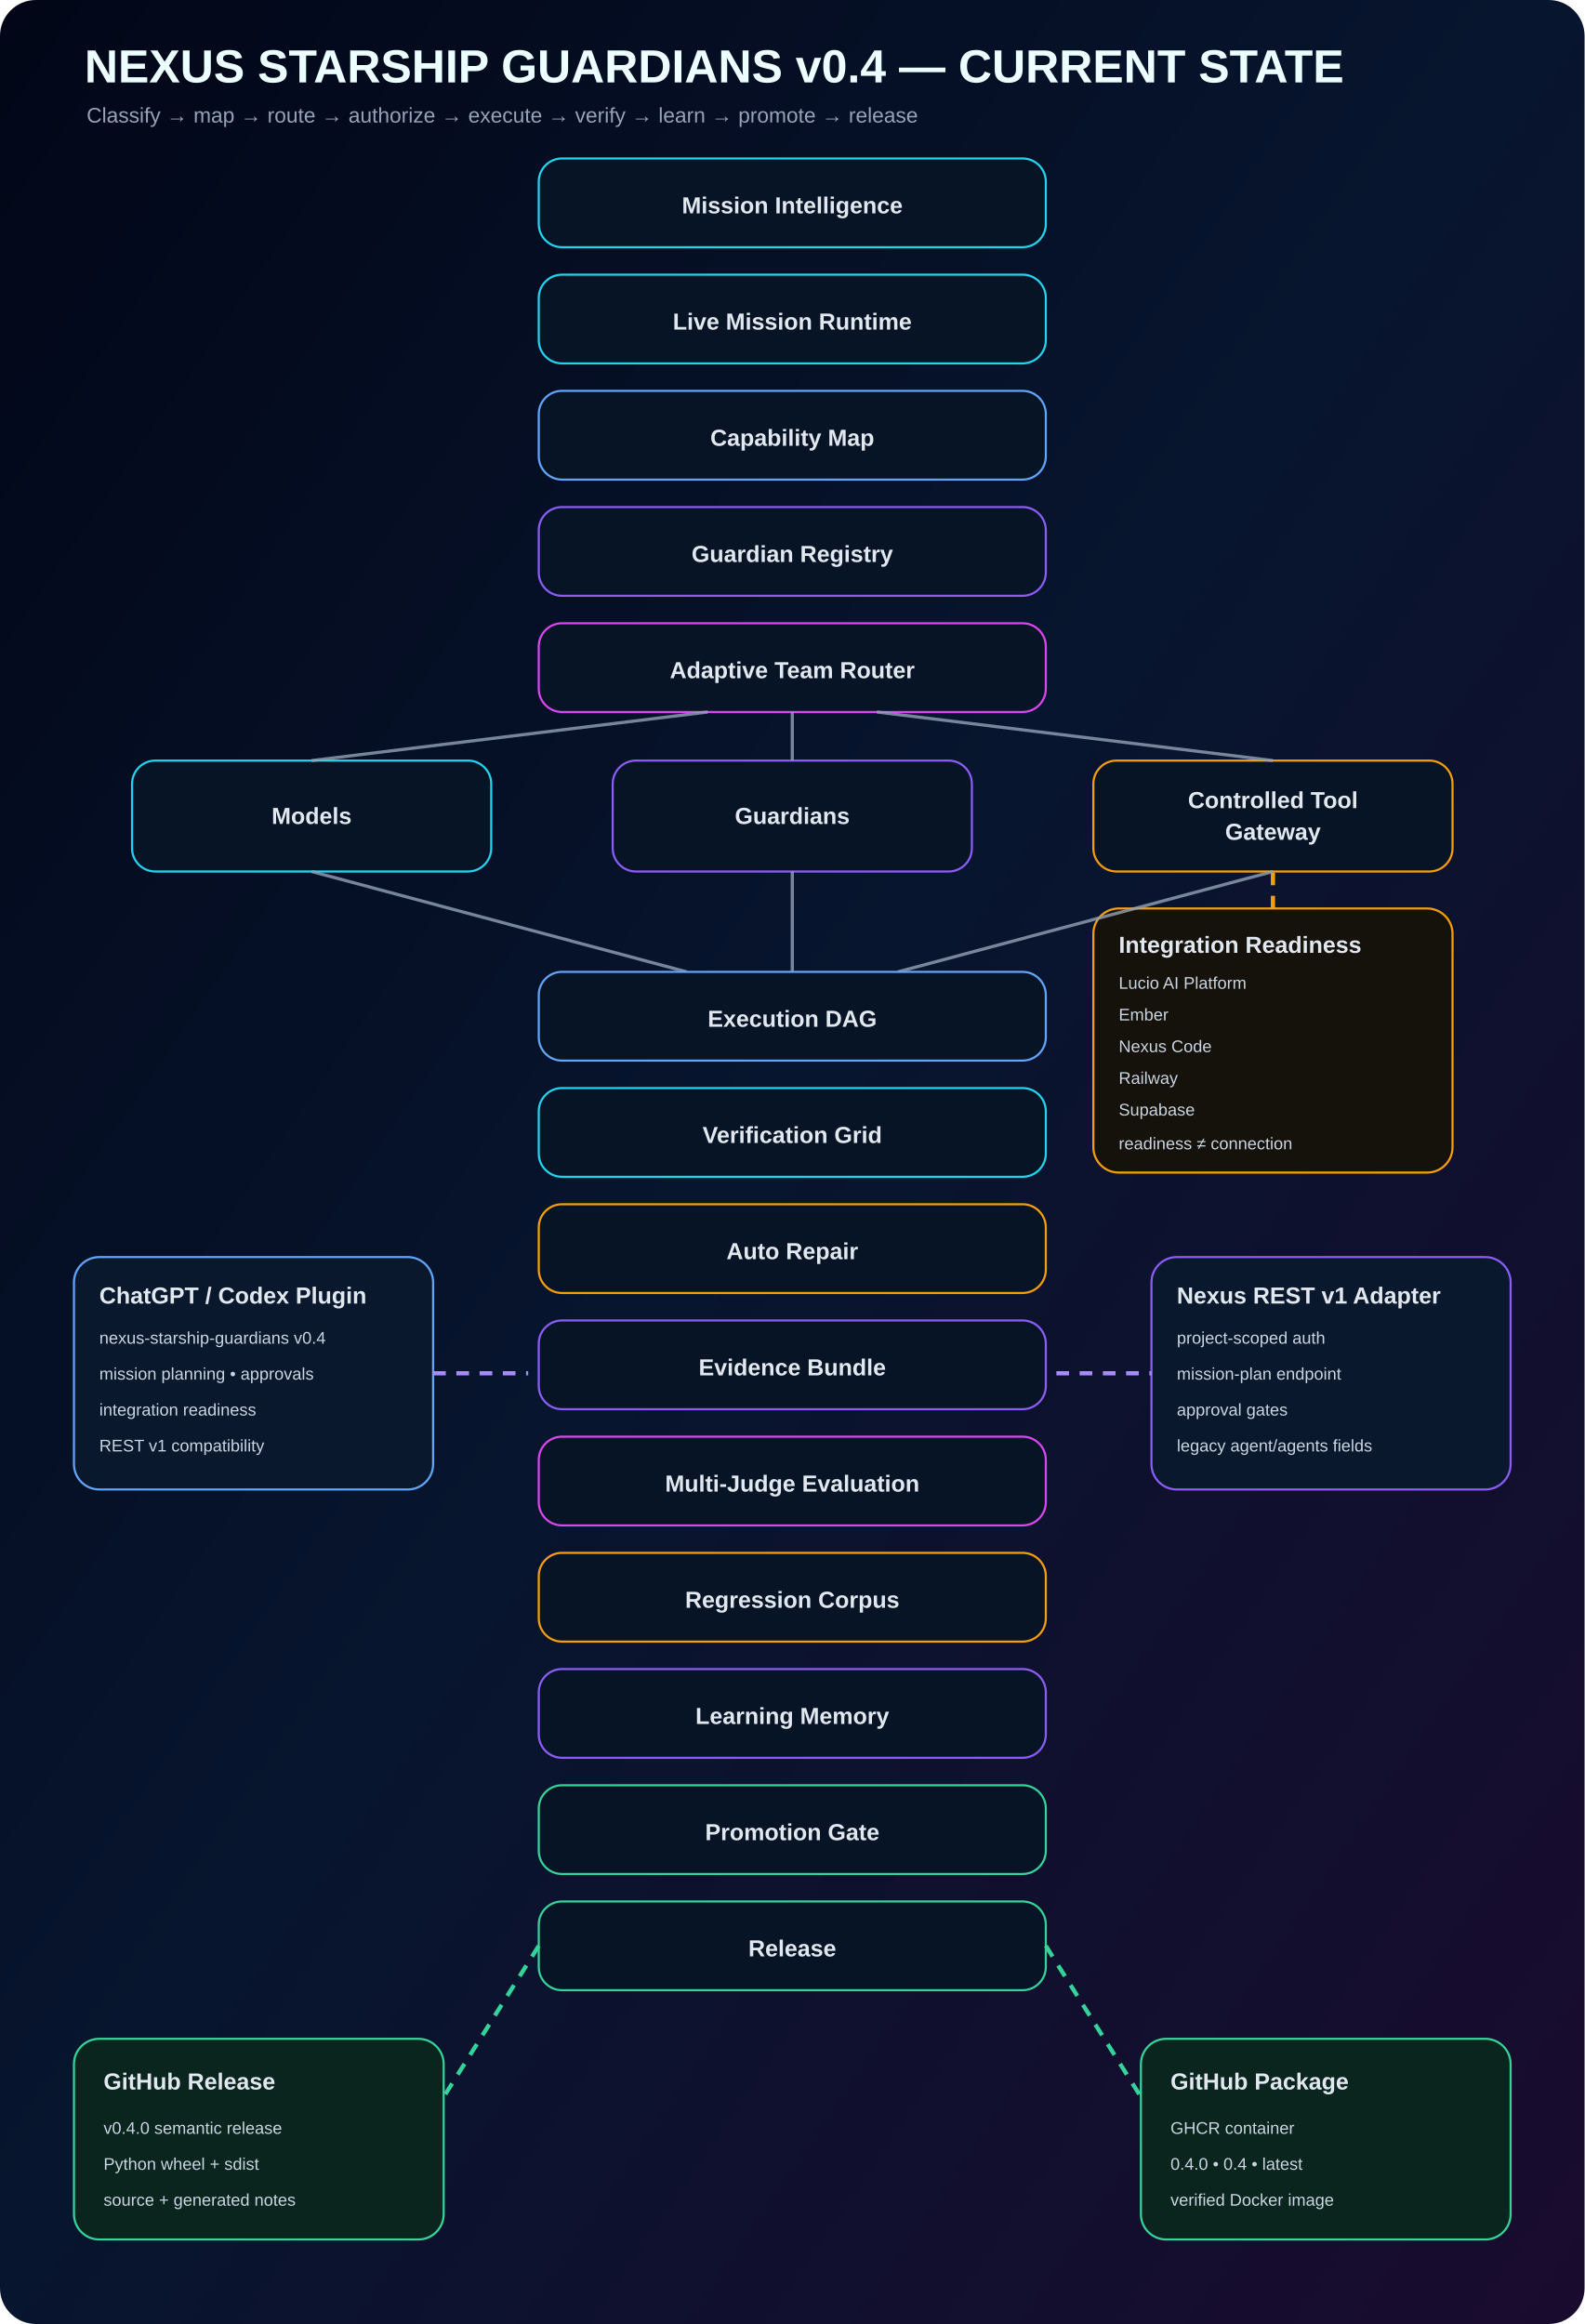
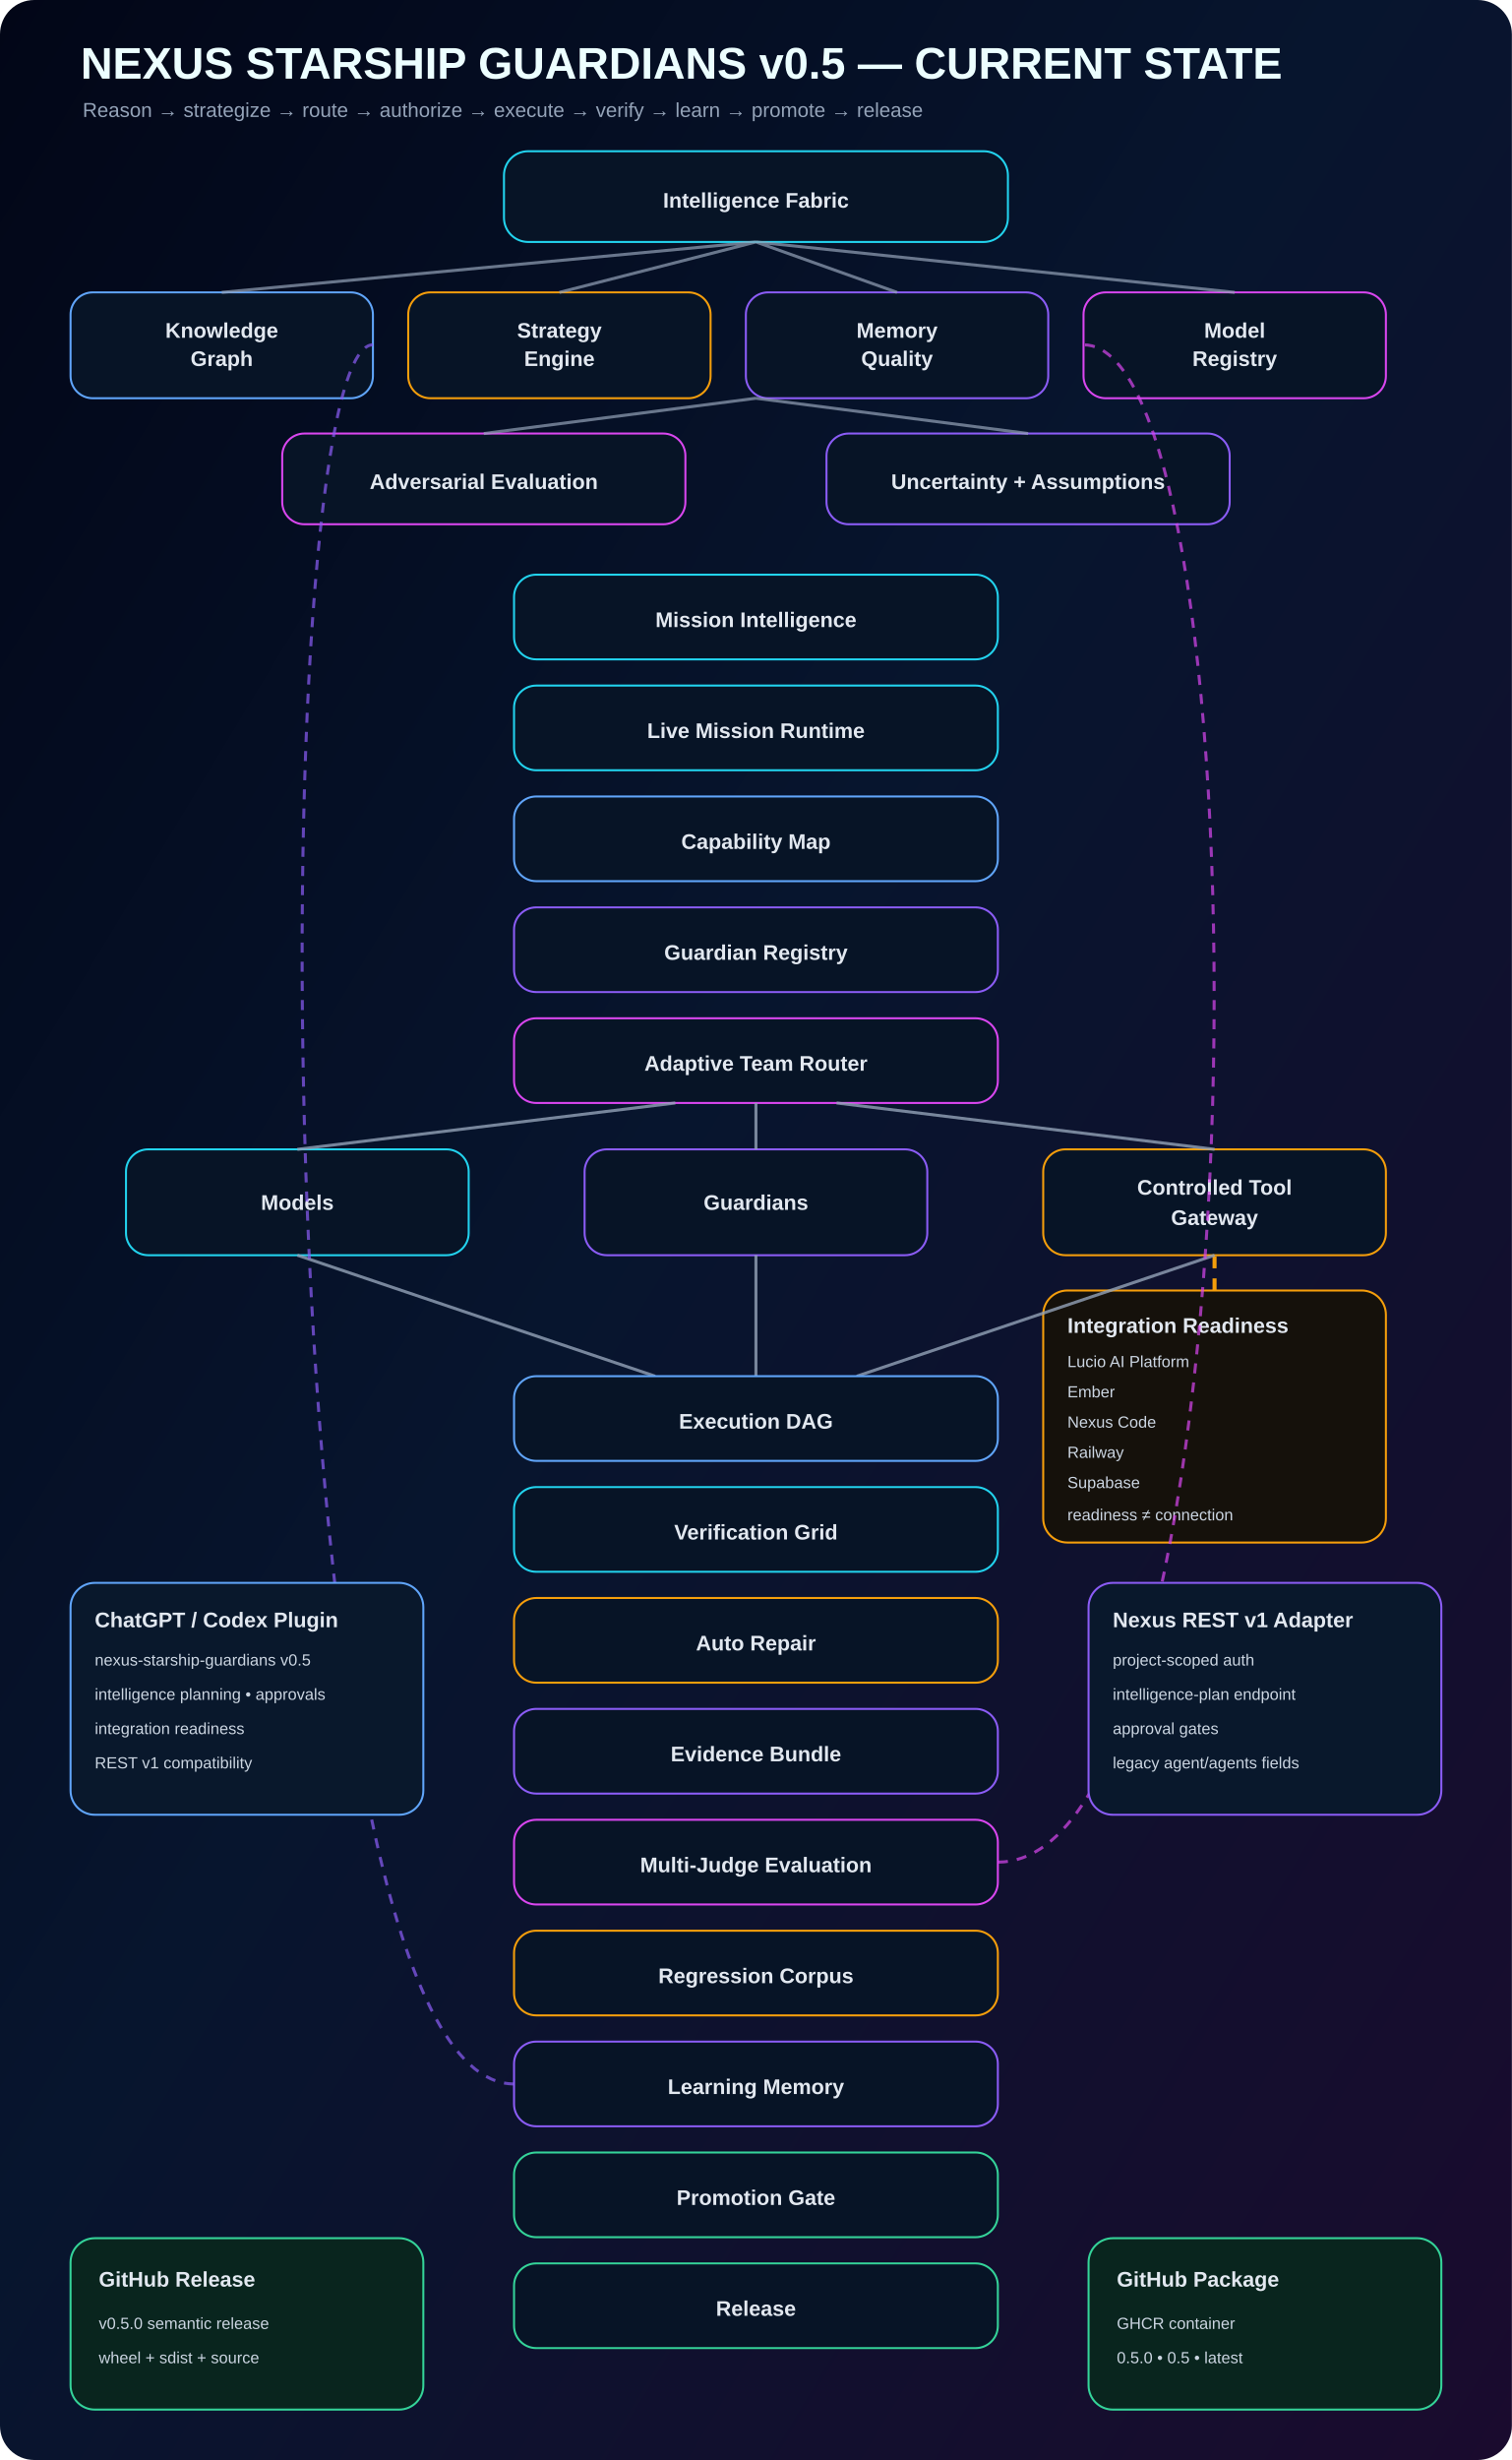
- <svg xmlns="http://www.w3.org/2000/svg" width="1500" height="2200" viewBox="0 0 1500 2200" role="img" aria-labelledby="title desc">
+ <svg xmlns="http://www.w3.org/2000/svg" width="1500" height="2440" viewBox="0 0 1500 2440" role="img" aria-labelledby="title desc">
  <defs>
    <linearGradient id="bg" x1="0" y1="0" x2="1" y2="1">
      <stop stop-color="#020617" />
-       <stop offset=".48" stop-color="#07152e" />
+       <stop offset=".45" stop-color="#07152e" />
      <stop offset="1" stop-color="#1a0b2e" />
    </linearGradient>
    <linearGradient id="flow" x1="0" y1="0" x2="0" y2="1">
      <stop stop-color="#22d3ee" />
-       <stop offset=".45" stop-color="#8b5cf6" />
-       <stop offset=".75" stop-color="#f59e0b" />
+       <stop offset=".3" stop-color="#60a5fa" />
+       <stop offset=".55" stop-color="#8b5cf6" />
+       <stop offset=".78" stop-color="#f59e0b" />
      <stop offset="1" stop-color="#34d399" />
    </linearGradient>
    <filter id="glow">
      <feGaussianBlur stdDeviation="5" result="b" />
      <feMerge>
        <feMergeNode in="b" />
        <feMergeNode in="SourceGraphic" />
      </feMerge>
    </filter>
    <style>
-       .title{font:800 44px Arial,Helvetica,sans-serif;fill:#ecfeff}.sub{font:20px Arial,Helvetica,sans-serif;fill:#94a3b8}.label{font:700 22px Arial,Helvetica,sans-serif;fill:#e2e8f0}.small{font:16px Arial,Helvetica,sans-serif;fill:#cbd5e1}.box{fill:#071426;stroke-width:2}.cyan{stroke:#22d3ee}.blue{stroke:#60a5fa}.violet{stroke:#8b5cf6}.pink{stroke:#d946ef}.amber{stroke:#f59e0b}.green{stroke:#34d399}
+       .title{font:800 44px Arial,Helvetica,sans-serif;fill:#ecfeff}.sub{font:20px Arial,Helvetica,sans-serif;fill:#94a3b8}.label{font:700 21px Arial,Helvetica,sans-serif;fill:#e2e8f0}.small{font:16px Arial,Helvetica,sans-serif;fill:#cbd5e1}.box{fill:#071426;stroke-width:2}.cyan{stroke:#22d3ee}.blue{stroke:#60a5fa}.violet{stroke:#8b5cf6}.pink{stroke:#d946ef}.amber{stroke:#f59e0b}.green{stroke:#34d399}
    </style>
  </defs>
-   <rect width="1500" height="2200" rx="34" fill="url(#bg)" />
-   <text x="80" y="78" class="title">NEXUS STARSHIP GUARDIANS v0.4 — CURRENT STATE</text>
-   <text x="82" y="116" class="sub">Classify → map → route → authorize → execute → verify → learn → promote → release</text>
-   <path d="M750 165 V1870" stroke="url(#flow)" stroke-width="8" stroke-dasharray="20 18" opacity=".58" filter="url(#glow)">
-     <animate attributeName="stroke-dashoffset" values="0;-76" dur="2.6s" repeatCount="indefinite" />
+   <rect width="1500" height="2440" rx="34" fill="url(#bg)" />
+   <text x="80" y="78" class="title">NEXUS STARSHIP GUARDIANS v0.5 — CURRENT STATE</text>
+   <text x="82" y="116" class="sub">Reason → strategize → route → authorize → execute → verify → learn → promote → release</text>
+   <path d="M750 170 V2100" stroke="url(#flow)" stroke-width="8" stroke-dasharray="20 18" opacity=".55" filter="url(#glow)">
+     <animate attributeName="stroke-dashoffset" values="0;-76" dur="2.5s" repeatCount="indefinite" />
  </path>
  <g text-anchor="middle">
-     <g transform="translate(510 150)">
+     <g transform="translate(500 150)">
+       <rect class="box cyan" width="500" height="90" rx="24" />
+       <text x="250" y="56" class="label">Intelligence Fabric</text>
+     </g>
+   </g>
+   <g text-anchor="middle">
+     <g transform="translate(70 290)">
+       <rect class="box blue" width="300" height="105" rx="22" />
+       <text x="150" y="45" class="label">Knowledge</text>
+       <text x="150" y="73" class="label">Graph</text>
+     </g>
+     <g transform="translate(405 290)">
+       <rect class="box amber" width="300" height="105" rx="22" />
+       <text x="150" y="45" class="label">Strategy</text>
+       <text x="150" y="73" class="label">Engine</text>
+     </g>
+     <g transform="translate(740 290)">
+       <rect class="box violet" width="300" height="105" rx="22" />
+       <text x="150" y="45" class="label">Memory</text>
+       <text x="150" y="73" class="label">Quality</text>
+     </g>
+     <g transform="translate(1075 290)">
+       <rect class="box pink" width="300" height="105" rx="22" />
+       <text x="150" y="45" class="label">Model</text>
+       <text x="150" y="73" class="label">Registry</text>
+     </g>
+   </g>
+   <path d="M750 240 L220 290 M750 240 L555 290 M750 240 L890 290 M750 240 L1225 290" fill="none" stroke="#94a3b8" stroke-width="3" opacity=".7" />
+   <g text-anchor="middle">
+     <g transform="translate(280 430)">
+       <rect class="box pink" width="400" height="90" rx="22" />
+       <text x="200" y="55" class="label">Adversarial Evaluation</text>
+     </g>
+     <g transform="translate(820 430)">
+       <rect class="box violet" width="400" height="90" rx="22" />
+       <text x="200" y="55" class="label">Uncertainty + Assumptions</text>
+     </g>
+   </g>
+   <path d="M750 395 L480 430 M750 395 L1020 430" fill="none" stroke="#94a3b8" stroke-width="3" opacity=".7" />
+   <g text-anchor="middle">
+     <g transform="translate(510 570)">
      <rect class="box cyan" width="480" height="84" rx="22" />
      <text x="240" y="52" class="label">Mission Intelligence</text>
    </g>
-     <g transform="translate(510 260)">
+     <g transform="translate(510 680)">
      <rect class="box cyan" width="480" height="84" rx="22" />
      <text x="240" y="52" class="label">Live Mission Runtime</text>
    </g>
-     <g transform="translate(510 370)">
+     <g transform="translate(510 790)">
      <rect class="box blue" width="480" height="84" rx="22" />
      <text x="240" y="52" class="label">Capability Map</text>
    </g>
-     <g transform="translate(510 480)">
+     <g transform="translate(510 900)">
      <rect class="box violet" width="480" height="84" rx="22" />
      <text x="240" y="52" class="label">Guardian Registry</text>
    </g>
-     <g transform="translate(510 590)">
+     <g transform="translate(510 1010)">
      <rect class="box pink" width="480" height="84" rx="22" />
      <text x="240" y="52" class="label">Adaptive Team Router</text>
    </g>
  </g>
  <g text-anchor="middle">
-     <g transform="translate(125 720)">
+     <g transform="translate(125 1140)">
      <rect class="box cyan" width="340" height="105" rx="22" />
      <text x="170" y="60" class="label">Models</text>
    </g>
-     <g transform="translate(580 720)">
+     <g transform="translate(580 1140)">
      <rect class="box violet" width="340" height="105" rx="22" />
      <text x="170" y="60" class="label">Guardians</text>
    </g>
-     <g transform="translate(1035 720)">
+     <g transform="translate(1035 1140)">
      <rect class="box amber" width="340" height="105" rx="22" />
      <text x="170" y="45" class="label">Controlled Tool</text>
      <text x="170" y="75" class="label">Gateway</text>
    </g>
  </g>
-   <path d="M670 674 L295 720 M750 674 V720 M830 674 L1205 720" fill="none" stroke="#94a3b8" stroke-width="3" opacity=".8" />
-   <g transform="translate(1035 860)">
+   <path d="M670 1094 L295 1140 M750 1094 V1140 M830 1094 L1205 1140" fill="none" stroke="#94a3b8" stroke-width="3" opacity=".8" />
+   <g transform="translate(1035 1280)">
    <rect width="340" height="250" rx="24" fill="#15110b" stroke="#f59e0b" stroke-width="2" />
    <text x="24" y="42" class="label">Integration Readiness</text>
    <text x="24" y="76" class="small">Lucio AI Platform</text>
    <text x="24" y="106" class="small">Ember</text>
    <text x="24" y="136" class="small">Nexus Code</text>
    <text x="24" y="166" class="small">Railway</text>
    <text x="24" y="196" class="small">Supabase</text>
    <text x="24" y="228" class="small">readiness ≠ connection</text>
  </g>
-   <path d="M1205 860 V825" stroke="#f59e0b" stroke-width="4" stroke-dasharray="12 10">
+   <path d="M1205 1280 V1245" stroke="#f59e0b" stroke-width="4" stroke-dasharray="12 10">
    <animate attributeName="stroke-dashoffset" values="0;-44" dur="1.8s" repeatCount="indefinite" />
  </path>
-   <path d="M295 825 L650 920 M750 825 V920 M1205 825 L850 920" fill="none" stroke="#94a3b8" stroke-width="3" opacity=".8" />
+   <path d="M295 1245 L650 1365 M750 1245 V1365 M1205 1245 L850 1365" fill="none" stroke="#94a3b8" stroke-width="3" opacity=".8" />
  <g text-anchor="middle">
-     <g transform="translate(510 920)">
+     <g transform="translate(510 1365)">
      <rect class="box blue" width="480" height="84" rx="22" />
      <text x="240" y="52" class="label">Execution DAG</text>
    </g>
-     <g transform="translate(510 1030)">
+     <g transform="translate(510 1475)">
      <rect class="box cyan" width="480" height="84" rx="22" />
      <text x="240" y="52" class="label">Verification Grid</text>
    </g>
-     <g transform="translate(510 1140)">
+     <g transform="translate(510 1585)">
      <rect class="box amber" width="480" height="84" rx="22" />
      <text x="240" y="52" class="label">Auto Repair</text>
    </g>
-     <g transform="translate(510 1250)">
+     <g transform="translate(510 1695)">
      <rect class="box violet" width="480" height="84" rx="22" />
      <text x="240" y="52" class="label">Evidence Bundle</text>
    </g>
-     <g transform="translate(510 1360)">
+     <g transform="translate(510 1805)">
      <rect class="box pink" width="480" height="84" rx="22" />
      <text x="240" y="52" class="label">Multi-Judge Evaluation</text>
    </g>
-     <g transform="translate(510 1470)">
+     <g transform="translate(510 1915)">
      <rect class="box amber" width="480" height="84" rx="22" />
      <text x="240" y="52" class="label">Regression Corpus</text>
    </g>
-     <g transform="translate(510 1580)">
+     <g transform="translate(510 2025)">
      <rect class="box violet" width="480" height="84" rx="22" />
      <text x="240" y="52" class="label">Learning Memory</text>
    </g>
-     <g transform="translate(510 1690)">
+     <g transform="translate(510 2135)">
      <rect class="box green" width="480" height="84" rx="22" />
      <text x="240" y="52" class="label">Promotion Gate</text>
    </g>
-     <g transform="translate(510 1800)">
+     <g transform="translate(510 2245)">
      <rect class="box green" width="480" height="84" rx="22" />
      <text x="240" y="52" class="label">Release</text>
    </g>
  </g>
-   <g transform="translate(70 1190)">
-     <rect width="340" height="220" rx="24" fill="#09182c" stroke="#60a5fa" stroke-width="2" />
+   <path d="M510 2067 C260 2067 260 342 370 342" fill="none" stroke="#8b5cf6" stroke-width="3" stroke-dasharray="10 9" opacity=".7">
+     <animate attributeName="stroke-dashoffset" values="0;-38" dur="2.2s" repeatCount="indefinite" />
+   </path>
+   <path d="M990 1847 C1260 1847 1260 342 1075 342" fill="none" stroke="#d946ef" stroke-width="3" stroke-dasharray="10 9" opacity=".7">
+     <animate attributeName="stroke-dashoffset" values="0;-38" dur="2s" repeatCount="indefinite" />
+   </path>
+   <g transform="translate(70 1570)">
+     <rect width="350" height="230" rx="24" fill="#09182c" stroke="#60a5fa" stroke-width="2" />
    <text x="24" y="44" class="label">ChatGPT / Codex Plugin</text>
-     <text x="24" y="82" class="small">nexus-starship-guardians v0.4</text>
-     <text x="24" y="116" class="small">mission planning • approvals</text>
+     <text x="24" y="82" class="small">nexus-starship-guardians v0.5</text>
+     <text x="24" y="116" class="small">intelligence planning • approvals</text>
    <text x="24" y="150" class="small">integration readiness</text>
    <text x="24" y="184" class="small">REST v1 compatibility</text>
  </g>
-   <g transform="translate(1090 1190)">
-     <rect width="340" height="220" rx="24" fill="#09182c" stroke="#8b5cf6" stroke-width="2" />
+   <g transform="translate(1080 1570)">
+     <rect width="350" height="230" rx="24" fill="#09182c" stroke="#8b5cf6" stroke-width="2" />
    <text x="24" y="44" class="label">Nexus REST v1 Adapter</text>
    <text x="24" y="82" class="small">project-scoped auth</text>
-     <text x="24" y="116" class="small">mission-plan endpoint</text>
+     <text x="24" y="116" class="small">intelligence-plan endpoint</text>
    <text x="24" y="150" class="small">approval gates</text>
    <text x="24" y="184" class="small">legacy agent/agents fields</text>
  </g>
-   <path d="M410 1300 H500 M1000 1300 H1090" stroke="#a78bfa" stroke-width="4" stroke-dasharray="12 10">
-     <animate attributeName="stroke-dashoffset" values="0;-44" dur="1.8s" repeatCount="indefinite" />
-   </path>
-   <g transform="translate(70 1930)">
-     <rect width="350" height="190" rx="24" fill="#09251e" stroke="#34d399" stroke-width="2" />
+   <g transform="translate(70 2220)">
+     <rect width="350" height="170" rx="24" fill="#09251e" stroke="#34d399" stroke-width="2" />
    <text x="28" y="48" class="label">GitHub Release</text>
-     <text x="28" y="90" class="small">v0.4.0 semantic release</text>
-     <text x="28" y="124" class="small">Python wheel + sdist</text>
-     <text x="28" y="158" class="small">source + generated notes</text>
+     <text x="28" y="90" class="small">v0.5.0 semantic release</text>
+     <text x="28" y="124" class="small">wheel + sdist + source</text>
  </g>
-   <g transform="translate(1080 1930)">
-     <rect width="350" height="190" rx="24" fill="#09251e" stroke="#34d399" stroke-width="2" />
+   <g transform="translate(1080 2220)">
+     <rect width="350" height="170" rx="24" fill="#09251e" stroke="#34d399" stroke-width="2" />
    <text x="28" y="48" class="label">GitHub Package</text>
    <text x="28" y="90" class="small">GHCR container</text>
-     <text x="28" y="124" class="small">0.4.0 • 0.4 • latest</text>
-     <text x="28" y="158" class="small">verified Docker image</text>
+     <text x="28" y="124" class="small">0.5.0 • 0.5 • latest</text>
  </g>
-   <path d="M510 1842 L420 1985 M990 1842 L1080 1985" stroke="#34d399" stroke-width="4" stroke-dasharray="12 10">
-     <animate attributeName="stroke-dashoffset" values="0;-44" dur="1.8s" repeatCount="indefinite" />
-   </path>
</svg>
